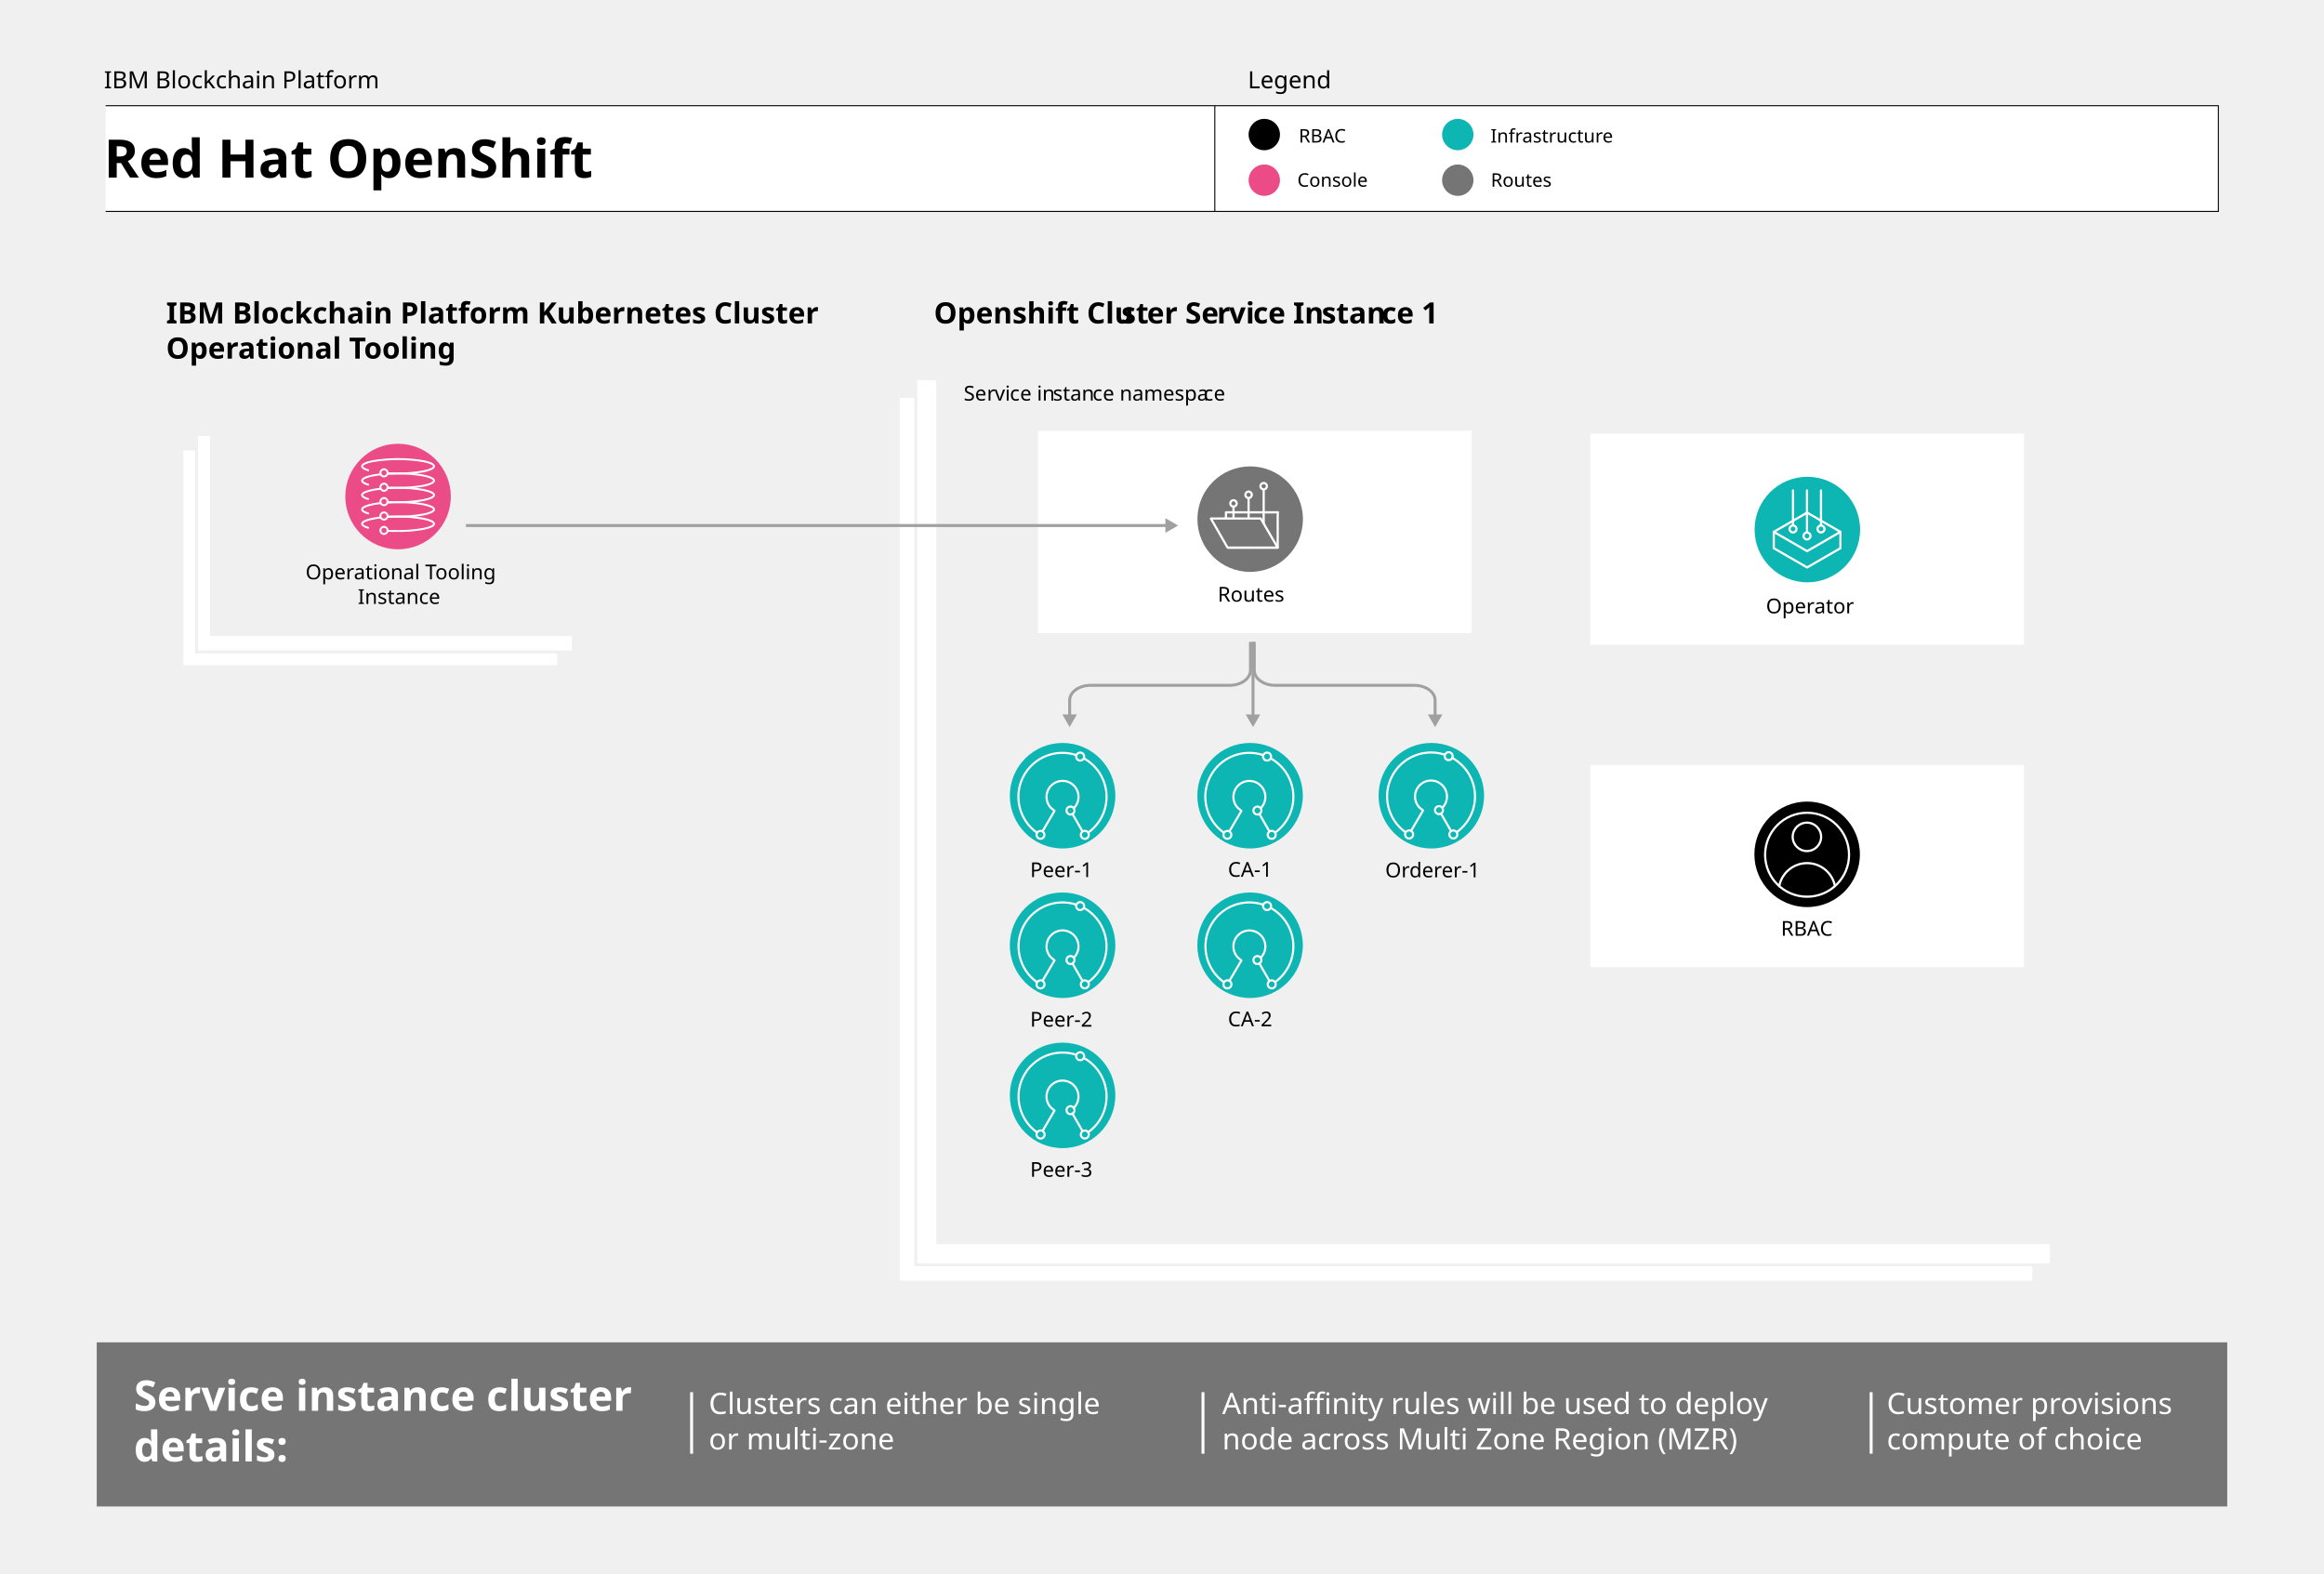
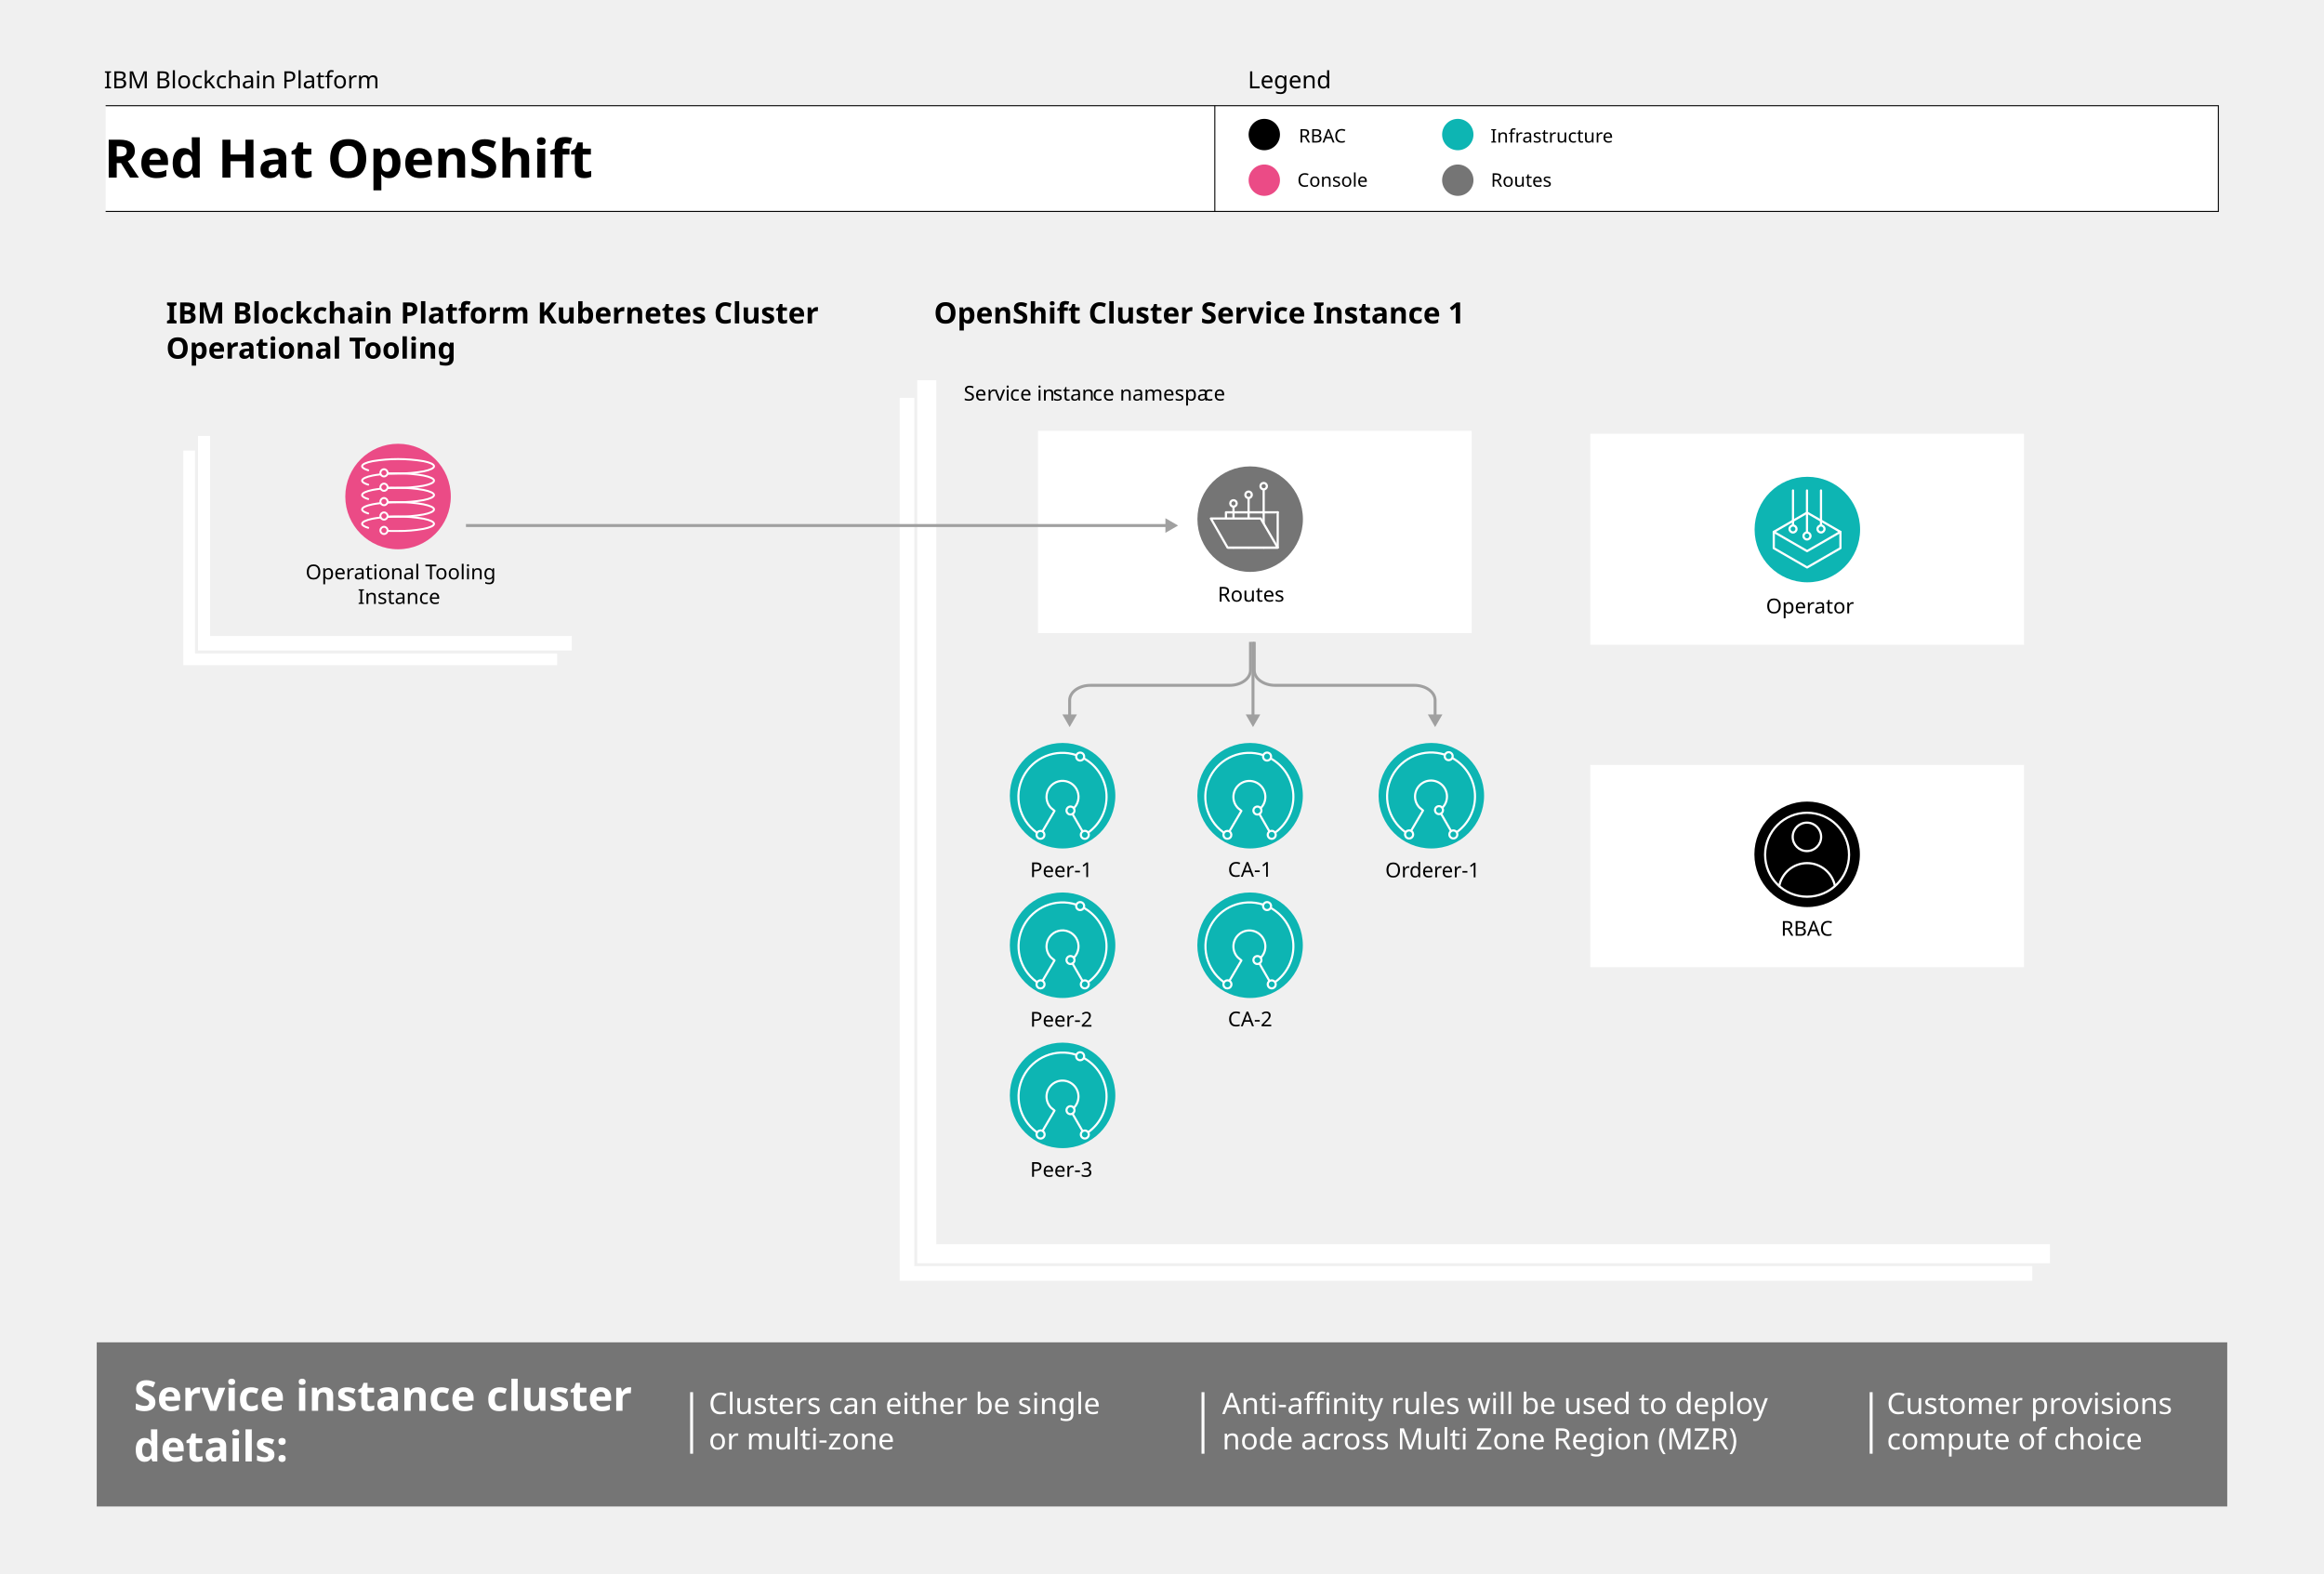
<svg xmlns="http://www.w3.org/2000/svg" id="Layer_1" data-name="Layer 1" viewBox="0 0 793.03 536.77">
  <defs>
    <style>
      .cls-1,.cls-16,.cls-34{fill:#fff}.cls-1{stroke:#f0f0f0}.cls-1,.cls-21,.cls-22,.cls-27,.cls-35{stroke-miterlimit:10}.cls-2{fill:#f0f0f0}.cls-4{font-size:8.13px}.cls-19,.cls-34,.cls-4,.cls-6{font-family:IBMPlexSans, IBM Plex Sans}.cls-11{font-family:IBMPlexSans-Bold, IBM Plex Sans;font-weight:700}.cls-6{font-size:6.39px}.cls-7{fill:#eb4b86}.cls-31,.cls-8{fill:#757575}.cls-30,.cls-9{fill:#0db5b3}.cls-17,.cls-20,.cls-21,.cls-22,.cls-27,.cls-28,.cls-29,.cls-35{fill:none}.cls-11{font-size:10px}.cls-12{letter-spacing:-0.01em}.cls-15{letter-spacing:0em}.cls-17{stroke:#a0a0a0}.cls-17,.cls-20,.cls-28,.cls-29,.cls-30,.cls-31,.cls-32{stroke-linejoin:round}.cls-18{fill:#a0a0a0}.cls-19{font-size:7px}.cls-20,.cls-21,.cls-22,.cls-27,.cls-28,.cls-29,.cls-30,.cls-31,.cls-32,.cls-35{stroke:#fff}.cls-20,.cls-22,.cls-27,.cls-28,.cls-29,.cls-30,.cls-31,.cls-32{stroke-linecap:round}.cls-20,.cls-21{stroke-width:0.72px}.cls-22,.cls-29,.cls-30,.cls-31,.cls-32{stroke-width:0.75px}.cls-24{letter-spacing:-0.01em}.cls-26{letter-spacing:0em}.cls-27,.cls-28{stroke-width:0.65px}.cls-32{fill:#006161}.cls-34{font-size:10.08px}
    </style>
  </defs>
  <rect class="cls-1" x="306.5" y="135.24" width="387.5" height="302.26" />
  <rect class="cls-1" x="312.5" y="129.24" width="387.5" height="302.26" />
  <rect class="cls-2" x="319.5" y="122.24" width="387.5" height="302.26" />
  <polyline points="36.05 72.14 756.98 72.14 756.98 36.07 36.05 36.07" style="stroke:#000;stroke-width:0.35px;stroke-miterlimit:10;fill:#fff" />
  <text class="cls-4" transform="translate(35.47 30.13)">
    IBM Blockchain Platform
  </text>
  <text class="cls-4" transform="translate(425.8 30.13)">
    Legend
  </text>
  <text transform="translate(35.47 60.59)" style="font-family:IBMPlexSans-Bold, IBM Plex Sans;font-weight:700;font-size:18.1px">
    Red Hat OpenShift
  </text>
  <text class="cls-6" transform="translate(443.17 48.63)">
    RBAC
  </text>
  <circle cx="431.42" cy="45.91" r="5.35" />
  <circle class="cls-7" cx="431.42" cy="61.48" r="5.35" />
  <text class="cls-6" transform="translate(442.69 63.7)">
    Console
  </text>
  <circle class="cls-8" cx="497.45" cy="61.48" r="5.35" />
  <text class="cls-6" transform="translate(508.72 63.7)">
    Routes
  </text>
  <text class="cls-6" transform="translate(508.62 48.63)">
    Infrastructure
  </text>
  <circle class="cls-9" cx="497.45" cy="45.91" r="5.35" />
  <line x1="414.54" y1="72.14" x2="414.54" y2="36.07" style="fill:none;stroke:#000;stroke-width:0.35px;stroke-miterlimit:10" />
  <text class="cls-11" transform="translate(56.68 110.35)">
    IBM Blockchain Platform Kubernetes Cluster<tspan x="0" y="12">Operational Tooling</tspan>
  </text>
  <text class="cls-11" transform="translate(318.68 110.35)">
-     Openshift Clu<tspan class="cls-12" x="63.96" y="0">s</tspan>
-     <tspan x="68.92" y="0" style="letter-spacing:0em">t</tspan>
-     <tspan x="72.71" y="0">er Se</tspan>
-     <tspan x="96.59" y="0" style="letter-spacing:0.01em">r</tspan>
-     <tspan x="100.7" y="0">vi</tspan>
-     <tspan class="cls-15" x="108.94" y="0">c</tspan>
-     <tspan x="114.06" y="0">e In</tspan>
-     <tspan class="cls-12" x="132.32" y="0">s</tspan>
-     <tspan x="137.28" y="0">tan</tspan>
-     <tspan class="cls-15" x="152.76" y="0">c</tspan>
-     <tspan x="157.88" y="0">e 1</tspan>
+     OpenShift Cluster Service Instance 1
  </text>
  <rect class="cls-16" x="542.66" y="261" width="148" height="69" />
  <path class="cls-17" d="M428,219v9.68c0,2.84,3.18,5.15,7.11,5.15H482.6c3.93,0,7.11,2.3,7.11,5.14v5.52" />
  <polygon class="cls-18" points="487.22 243.76 489.71 248.08 492.21 243.76 487.22 243.76" />
  <line class="cls-17" x1="427.57" y1="244.49" x2="427.57" y2="219" />
  <polygon class="cls-18" points="430.06 243.76 427.57 248.08 425.08 243.76 430.06 243.76" />
  <text class="cls-19" transform="translate(351.52 299.26)">
    Peer-1
  </text>
  <circle class="cls-9" cx="362.59" cy="271.49" r="18" />
  <line class="cls-20" x1="365.97" y1="277.72" x2="369.28" y2="283.48" />
  <path class="cls-20" d="M366.5,275.67a5.46,5.46,0,1,0-9.39-3.78,5.4,5.4,0,0,0,1.51,3.76l1.22,1-4,6.82" />
  <path class="cls-20" d="M367.22,257.62A15,15,0,0,0,353.7,284" />
  <path class="cls-20" d="M371.43,284A15,15,0,0,0,370,258.83" />
  <circle class="cls-21" cx="365.29" cy="276.55" r="1.36" />
  <circle class="cls-21" cx="370.18" cy="284.84" r="1.36" />
  <circle class="cls-21" cx="368.59" cy="258.14" r="1.36" />
  <path class="cls-21" d="M353.9,284.13a1,1,0,0,1,.2-.25,1.35,1.35,0,1,1-.2.25" />
  <g>
    <text class="cls-19" transform="translate(351.52 350.28)">
      Peer-2
    </text>
    <circle class="cls-9" cx="362.59" cy="322.51" r="18" />
    <g>
      <line class="cls-20" x1="365.97" y1="328.74" x2="369.28" y2="334.49" />
      <path class="cls-20" d="M366.5,326.69a5.46,5.46,0,1,0-9.39-3.79,5.41,5.41,0,0,0,1.51,3.77l1.22,1-4,6.81" />
      <path class="cls-20" d="M367.22,308.64A15,15,0,0,0,353.7,335" />
      <path class="cls-20" d="M371.43,335A15,15,0,0,0,370,309.85" />
      <circle class="cls-21" cx="365.29" cy="327.56" r="1.36" />
      <circle class="cls-21" cx="370.18" cy="335.86" r="1.36" />
      <circle class="cls-21" cx="368.59" cy="309.15" r="1.36" />
      <path class="cls-21" d="M353.9,335.15a1.21,1.21,0,0,1,.2-.26,1.36,1.36,0,0,1,1.93,1.93,1.36,1.36,0,0,1-2.13-1.67" />
    </g>
  </g>
  <g>
    <text class="cls-19" transform="translate(351.52 401.51)">
      Peer-3
    </text>
    <circle class="cls-9" cx="362.59" cy="373.74" r="18" />
    <g>
      <line class="cls-20" x1="365.97" y1="379.97" x2="369.28" y2="385.72" />
      <path class="cls-20" d="M366.5,377.91a5.45,5.45,0,1,0-7.88,0l1.22,1-4,6.81" />
      <path class="cls-20" d="M367.22,359.87a15,15,0,0,0-13.52,26.36" />
      <path class="cls-20" d="M371.43,386.24A15,15,0,0,0,370,361.07" />
      <circle class="cls-21" cx="365.29" cy="378.79" r="1.36" />
      <circle class="cls-21" cx="370.18" cy="387.09" r="1.36" />
      <circle class="cls-21" cx="368.59" cy="360.38" r="1.36" />
      <path class="cls-21" d="M353.9,386.38a1.21,1.21,0,0,1,.2-.26,1.38,1.38,0,1,1-.2.26" />
    </g>
  </g>
  <g>
    <text class="cls-19" transform="translate(472.69 299.35)">
      Orderer-1
    </text>
    <circle class="cls-9" cx="488.42" cy="271.49" r="18" />
    <g>
      <line class="cls-20" x1="491.72" y1="277.59" x2="495.03" y2="283.34" />
      <path class="cls-20" d="M492.25,275.53a5.45,5.45,0,1,0-7.88,0l1.22,1-4,6.81" />
      <path class="cls-20" d="M493,257.49a15,15,0,0,0-13.53,26.36" />
      <path class="cls-20" d="M497.18,283.86a15,15,0,0,0-1.48-25.17" />
      <circle class="cls-21" cx="491.04" cy="276.41" r="1.36" />
      <circle class="cls-21" cx="495.93" cy="284.71" r="1.36" />
      <circle class="cls-21" cx="494.34" cy="258" r="1.36" />
      <path class="cls-21" d="M479.65,284a1.64,1.64,0,0,1,.2-.26,1.38,1.38,0,1,1-.2.26" />
    </g>
  </g>
  <g>
    <text class="cls-19" transform="translate(419 299.15)">
      CA-1
    </text>
    <circle class="cls-9" cx="426.57" cy="271.49" r="18" />
    <g>
      <line class="cls-20" x1="429.75" y1="277.72" x2="433.06" y2="283.48" />
      <path class="cls-20" d="M430.27,275.67a5.45,5.45,0,1,0-7.87,0l1.21,1-4,6.82" />
      <path class="cls-20" d="M431,257.62A15,15,0,0,0,417.48,284" />
      <path class="cls-20" d="M435.21,284a15,15,0,0,0-1.48-25.16" />
      <circle class="cls-21" cx="429.07" cy="276.55" r="1.36" />
      <circle class="cls-21" cx="433.96" cy="284.84" r="1.36" />
      <circle class="cls-21" cx="432.37" cy="258.14" r="1.36" />
      <path class="cls-21" d="M417.68,284.13a1,1,0,0,1,.2-.25,1.35,1.35,0,1,1-.2.25" />
    </g>
  </g>
  <g>
    <text class="cls-19" transform="translate(419 350.17)">
      CA-2
    </text>
    <circle class="cls-9" cx="426.57" cy="322.51" r="18" />
    <g>
      <line class="cls-20" x1="429.75" y1="328.74" x2="433.06" y2="334.49" />
      <path class="cls-20" d="M430.27,326.69a5.45,5.45,0,1,0-7.87,0l1.21,1-4,6.81" />
      <path class="cls-20" d="M431,308.64A15,15,0,0,0,417.48,335" />
      <path class="cls-20" d="M435.21,335a15,15,0,0,0-1.48-25.16" />
      <circle class="cls-21" cx="429.07" cy="327.56" r="1.36" />
      <circle class="cls-21" cx="433.96" cy="335.86" r="1.36" />
      <circle class="cls-21" cx="432.37" cy="309.15" r="1.36" />
      <path class="cls-21" d="M417.68,335.15a1.21,1.21,0,0,1,.2-.26,1.36,1.36,0,0,1,1.93,1.93,1.36,1.36,0,0,1-2.13-1.67" />
    </g>
  </g>
  <g>
    <rect class="cls-1" x="62.06" y="153.24" width="128.55" height="74.21" />
    <rect class="cls-1" x="67.06" y="148.24" width="128.55" height="74.21" />
    <rect class="cls-2" x="71.68" y="142.79" width="128.55" height="74.21" />
    <text class="cls-19" transform="translate(104.26 197.66)">
      Operational Tooling <tspan x="17.83" y="8.4">Instance</tspan>
    </text>
    <circle class="cls-7" cx="135.83" cy="169.41" r="18" />
  </g>
  <g>
    <text class="cls-19" transform="translate(607.72 319.27)">
      RBAC
    </text>
    <circle cx="616.66" cy="291.49" r="18" />
    <path class="cls-22" d="M621.43,285.53a4.85,4.85,0,1,1-4.85-4.85,4.85,4.85,0,0,1,4.85,4.85" />
    <path class="cls-22" d="M607.13,302.34a9.69,9.69,0,0,1,19-.13" />
    <circle class="cls-22" cx="616.64" cy="291.63" r="14.32" />
  </g>
  <rect class="cls-16" x="542.66" y="148" width="148" height="72" />
  <rect class="cls-16" x="354.19" y="147" width="148" height="69" />
  <text class="cls-19" transform="translate(328.84 136.68)">
    Se<tspan x="7.91" y="0" style="letter-spacing:0.01em">r</tspan>
    <tspan x="10.55" y="0">vi</tspan>
    <tspan class="cls-24" x="15.74" y="0">c</tspan>
    <tspan x="19.22" y="0">e in</tspan>
    <tspan x="30.44" y="0" style="letter-spacing:-0.01em">s</tspan>
    <tspan x="33.8" y="0">tan</tspan>
    <tspan class="cls-24" x="43.97" y="0">c</tspan>
    <tspan class="cls-26" x="47.45" y="0">e namespa</tspan>
    <tspan class="cls-24" x="81.82" y="0">c</tspan>
    <tspan class="cls-26" x="85.3" y="0">e</tspan>
  </text>
  <g>
    <path class="cls-17" d="M426.71,219v9.68c0,2.84-3.18,5.15-7.11,5.15H372.11c-3.93,0-7.11,2.3-7.11,5.14v5.52" />
    <polygon class="cls-18" points="362.51 243.76 365 248.08 367.49 243.76 362.51 243.76" />
  </g>
  <g>
    <line class="cls-17" x1="398.41" y1="179.31" x2="159" y2="179.31" />
    <polygon class="cls-18" points="397.68 176.81 402 179.31 397.68 181.8 397.68 176.81" />
  </g>
  <g>
    <path class="cls-27" d="M132.4,176.36c1.09-.06,2.24-.1,3.43-.1a46.9,46.9,0,0,1,8.68.72c2.22.45,3.6,1.06,3.6,1.74s-1.38,1.29-3.6,1.73a46,46,0,0,1-8.68.72c-.85,0-1.68,0-2.49,0l-.94-.05" />
    <path class="cls-27" d="M125.65,180.09c-1.32-.39-2.09-.87-2.09-1.37,0-.68,1.37-1.29,3.59-1.74.79-.15,1.68-.29,2.65-.4" />
    <path class="cls-27" d="M132.4,171.45c1.09-.06,2.24-.1,3.43-.1a46.9,46.9,0,0,1,8.68.72c2.22.45,3.6,1.06,3.6,1.74s-1.38,1.29-3.6,1.73a46,46,0,0,1-8.68.72c-.85,0-1.68,0-2.49,0l-.94,0" />
    <path class="cls-27" d="M125.65,175.18c-1.32-.39-2.09-.86-2.09-1.37,0-.68,1.37-1.29,3.59-1.74.79-.15,1.68-.29,2.65-.4" />
    <path class="cls-27" d="M132.4,166.54c1.09-.06,2.24-.1,3.43-.1a46.9,46.9,0,0,1,8.68.72c2.22.45,3.6,1.06,3.6,1.74s-1.38,1.29-3.6,1.73a46,46,0,0,1-8.68.72c-.85,0-1.68,0-2.49,0l-.94,0" />
    <path class="cls-27" d="M125.65,170.27c-1.32-.39-2.09-.86-2.09-1.37,0-.68,1.37-1.29,3.59-1.74.79-.15,1.68-.29,2.65-.4" />
    <path class="cls-27" d="M132.4,161.63c1.09-.06,2.24-.09,3.43-.09a47,47,0,0,1,8.68.71c2.22.45,3.6,1.06,3.6,1.74s-1.38,1.29-3.6,1.74a47,47,0,0,1-8.68.71c-.85,0-1.68,0-2.49-.05l-.94,0" />
    <path class="cls-27" d="M125.65,165.36c-1.32-.39-2.09-.86-2.09-1.37,0-.68,1.37-1.29,3.59-1.74.79-.15,1.68-.29,2.65-.4" />
    <circle class="cls-28" cx="131.03" cy="166.24" r="1.23" />
    <path class="cls-27" d="M125.65,160.45c-1.32-.39-2.09-.86-2.09-1.37,0-.68,1.37-1.29,3.59-1.73a52.68,52.68,0,0,1,17.36,0c2.22.44,3.6,1.05,3.6,1.73s-1.38,1.29-3.6,1.74a46.9,46.9,0,0,1-8.68.72c-.85,0-1.68,0-2.49,0l-1-.05" />
    <circle class="cls-28" cx="131.03" cy="161.33" r="1.23" />
    <circle class="cls-28" cx="131.03" cy="171.15" r="1.23" />
    <circle class="cls-28" cx="131.03" cy="176.06" r="1.23" />
    <circle class="cls-28" cx="131.03" cy="180.97" r="1.23" />
  </g>
  <g>
    <text class="cls-19" transform="translate(602.61 209.27)">
      Operator
    </text>
    <circle class="cls-9" cx="616.73" cy="180.68" r="18" />
    <line class="cls-29" x1="616.61" y1="182.87" x2="616.61" y2="167.35" />
    <line class="cls-29" x1="621.39" y1="180.48" x2="621.39" y2="167.35" />
    <line class="cls-29" x1="611.84" y1="180.48" x2="611.84" y2="167.35" />
    <polyline class="cls-29" points="628.02 181.47 616.65 174.91 605.27 181.47 605.27 187.04 616.65 193.61 628.02 187.04 628.02 181.47" />
    <polyline class="cls-29" points="605.27 181.47 616.65 188.04 628.02 181.47" />
    <circle class="cls-30" cx="616.61" cy="182.87" r="1.19" />
    <circle class="cls-30" cx="611.84" cy="180.48" r="1.19" />
    <circle class="cls-30" cx="621.39" cy="180.48" r="1.19" />
  </g>
  <g>
    <text class="cls-19" transform="translate(415.53 205.27)">
      Routes
    </text>
    <circle class="cls-8" cx="426.6" cy="177.13" r="18" />
    <polyline class="cls-31" points="436 174.8 418.34 174.8 418.34 176.82" />
    <polyline class="cls-31" points="419.08 186.84 436 186.84 436 174.8" />
    <line class="cls-32" x1="426.06" y1="168.82" x2="426.06" y2="186.84" />
    <circle class="cls-31" cx="426.06" cy="168.82" r="1.1" />
    <line class="cls-32" x1="431.21" y1="165.88" x2="431.21" y2="186.84" />
    <circle class="cls-31" cx="431.21" cy="165.88" r="1.1" />
    <line class="cls-32" x1="420.91" y1="171.94" x2="420.91" y2="186.84" />
    <circle class="cls-31" cx="420.91" cy="171.76" r="1.1" />
    <polygon class="cls-31" points="413.19 176.91 418.89 186.84 436 186.84 430.2 176.91 413.19 176.91" />
  </g>
  <rect class="cls-8" x="33.01" y="458" width="727" height="56" />
  <text transform="translate(45.68 481.35)" style="font-size:14.4px;font-family:IBMPlexSans-Bold, IBM Plex Sans;font-weight:700;fill:#fff">
    Service instance cluster<tspan x="0" y="17.28">details:</tspan>
  </text>
  <text class="cls-34" transform="translate(241.84 482.45)">
    Clusters can either be single <tspan x="0" y="12.1">or multi-zone</tspan>
  </text>
  <text class="cls-34" transform="translate(417.06 482.45)">
    Anti-affinity rules will be used to deploy <tspan x="0" y="12.1">node across Multi Zone Region (MZR)</tspan>
  </text>
  <text class="cls-34" transform="translate(643.84 482.45)">
    Customer provisions <tspan x="0" y="12.1">compute of choice</tspan>
  </text>
  <line class="cls-35" x1="236" y1="475" x2="236" y2="496" />
  <line class="cls-35" x1="410.5" y1="475" x2="410.5" y2="496" />
  <line class="cls-35" x1="638.5" y1="475" x2="638.5" y2="496" />
</svg>
